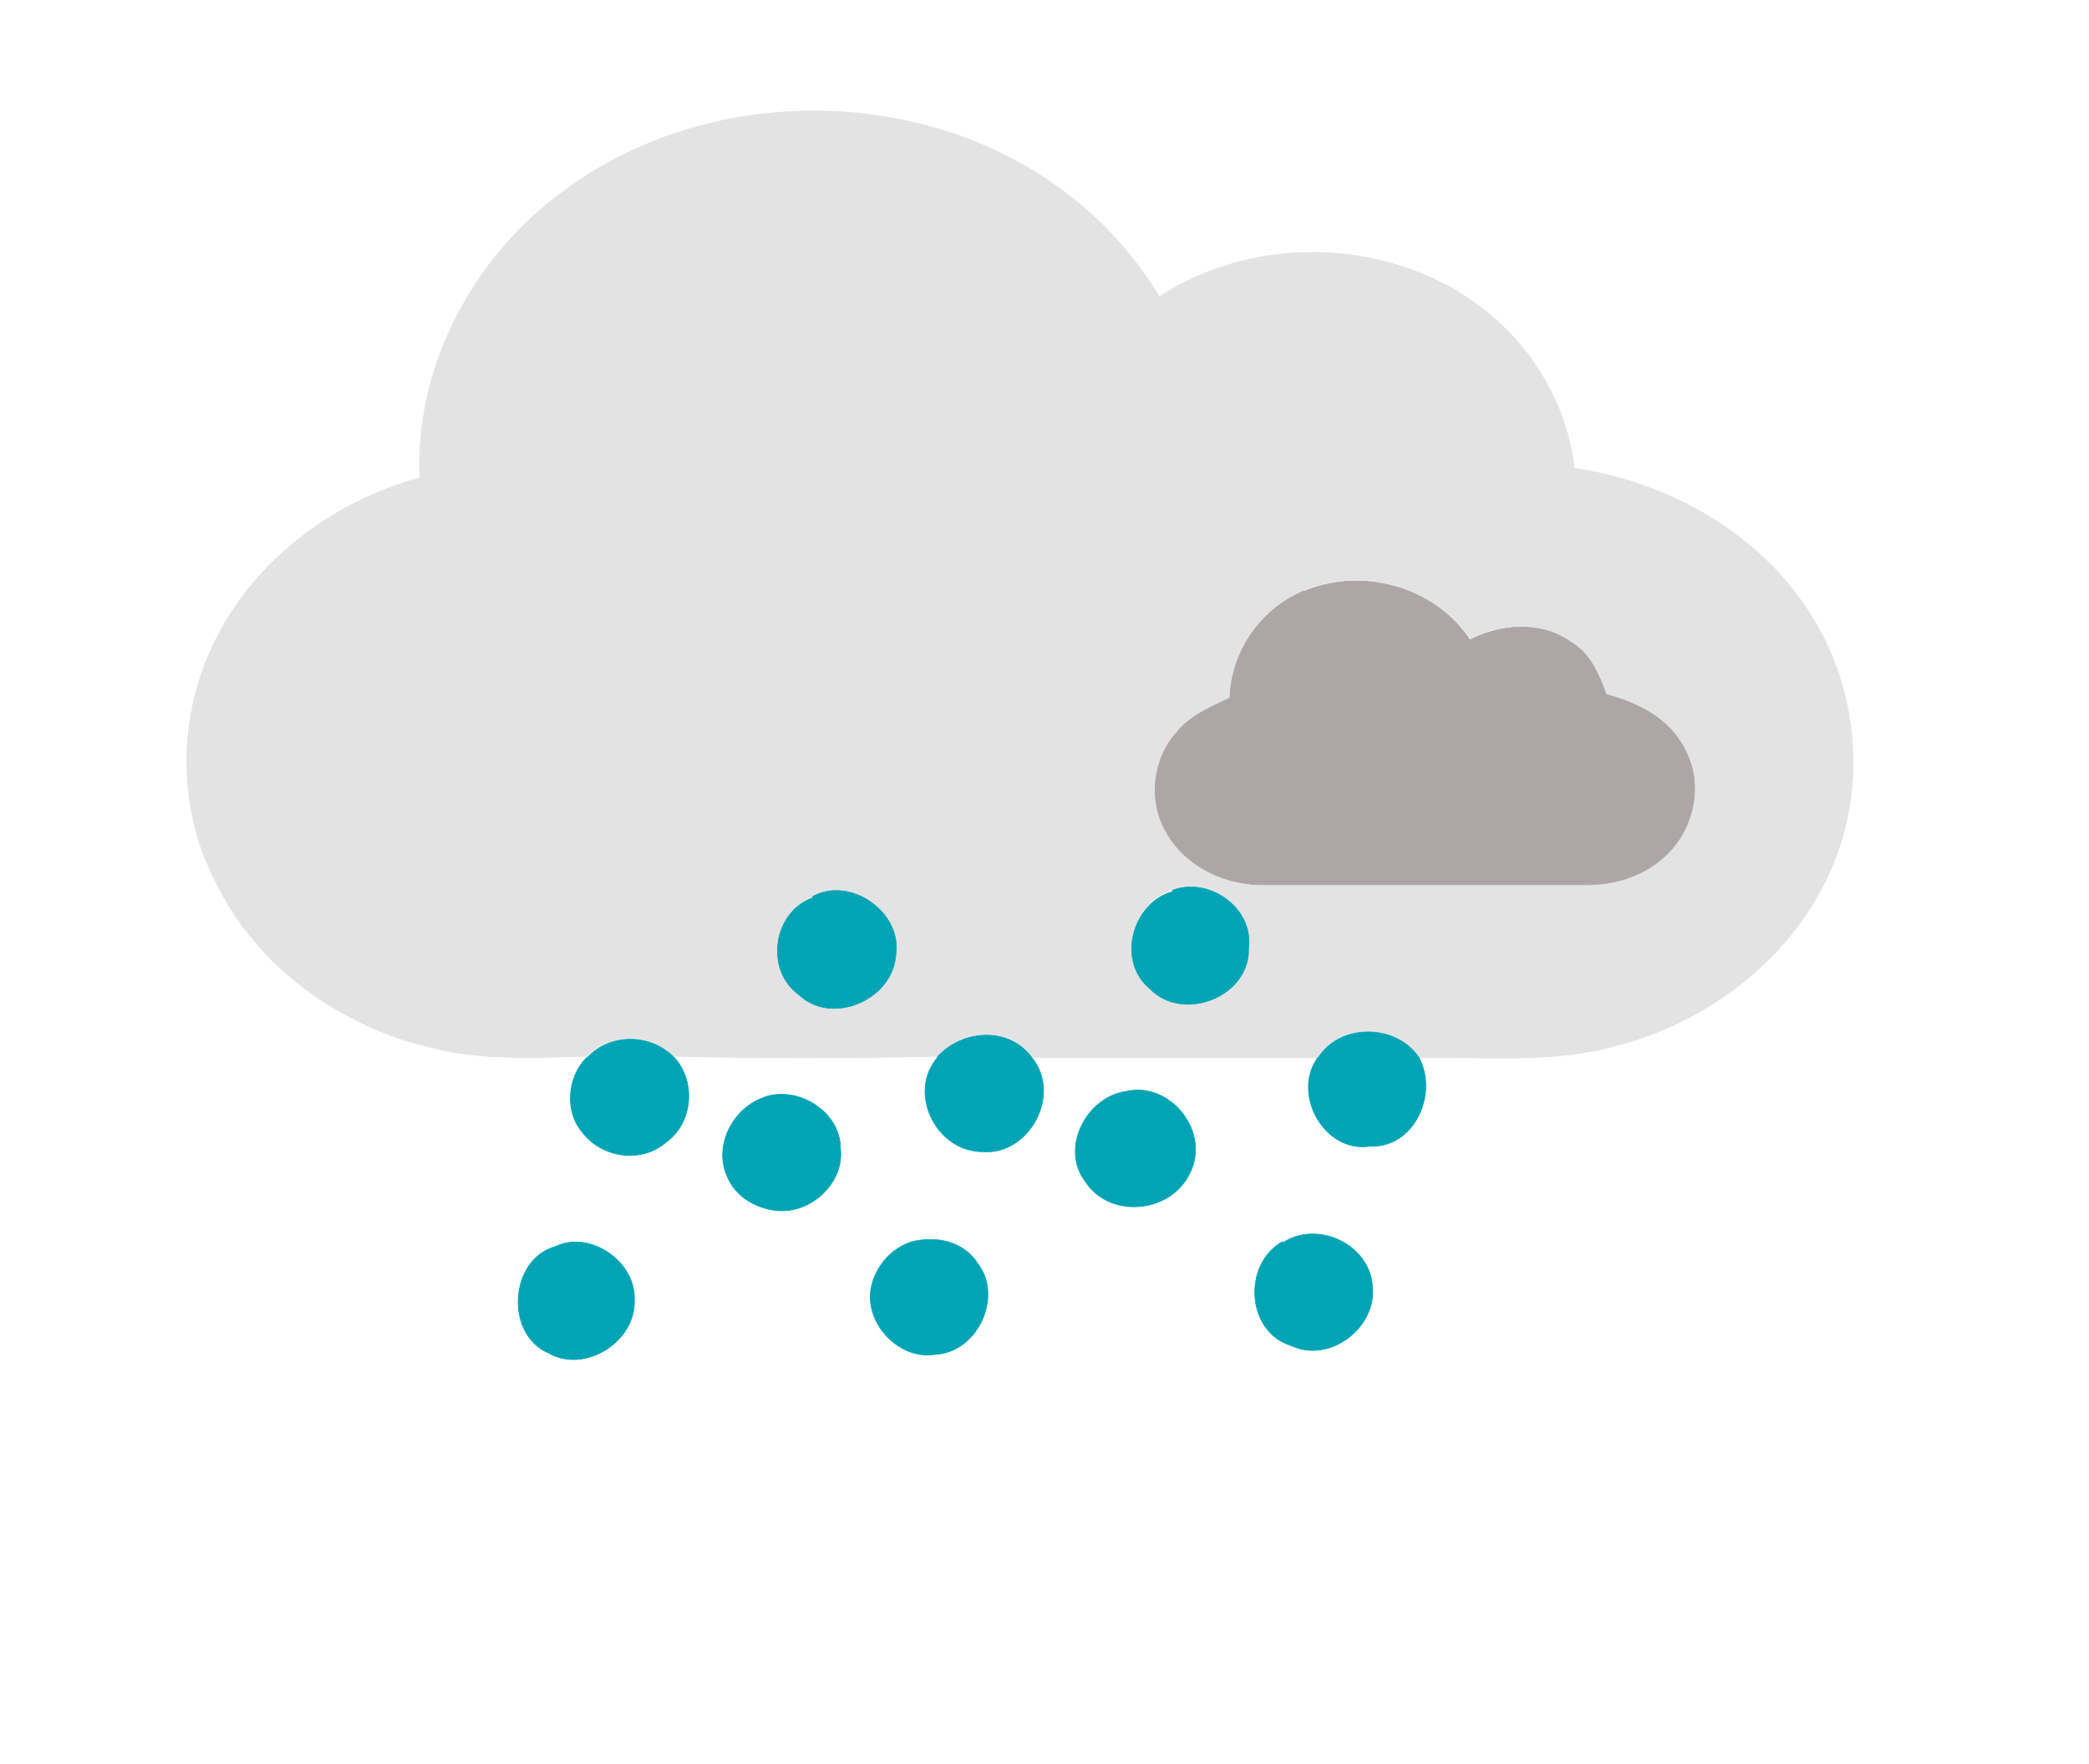
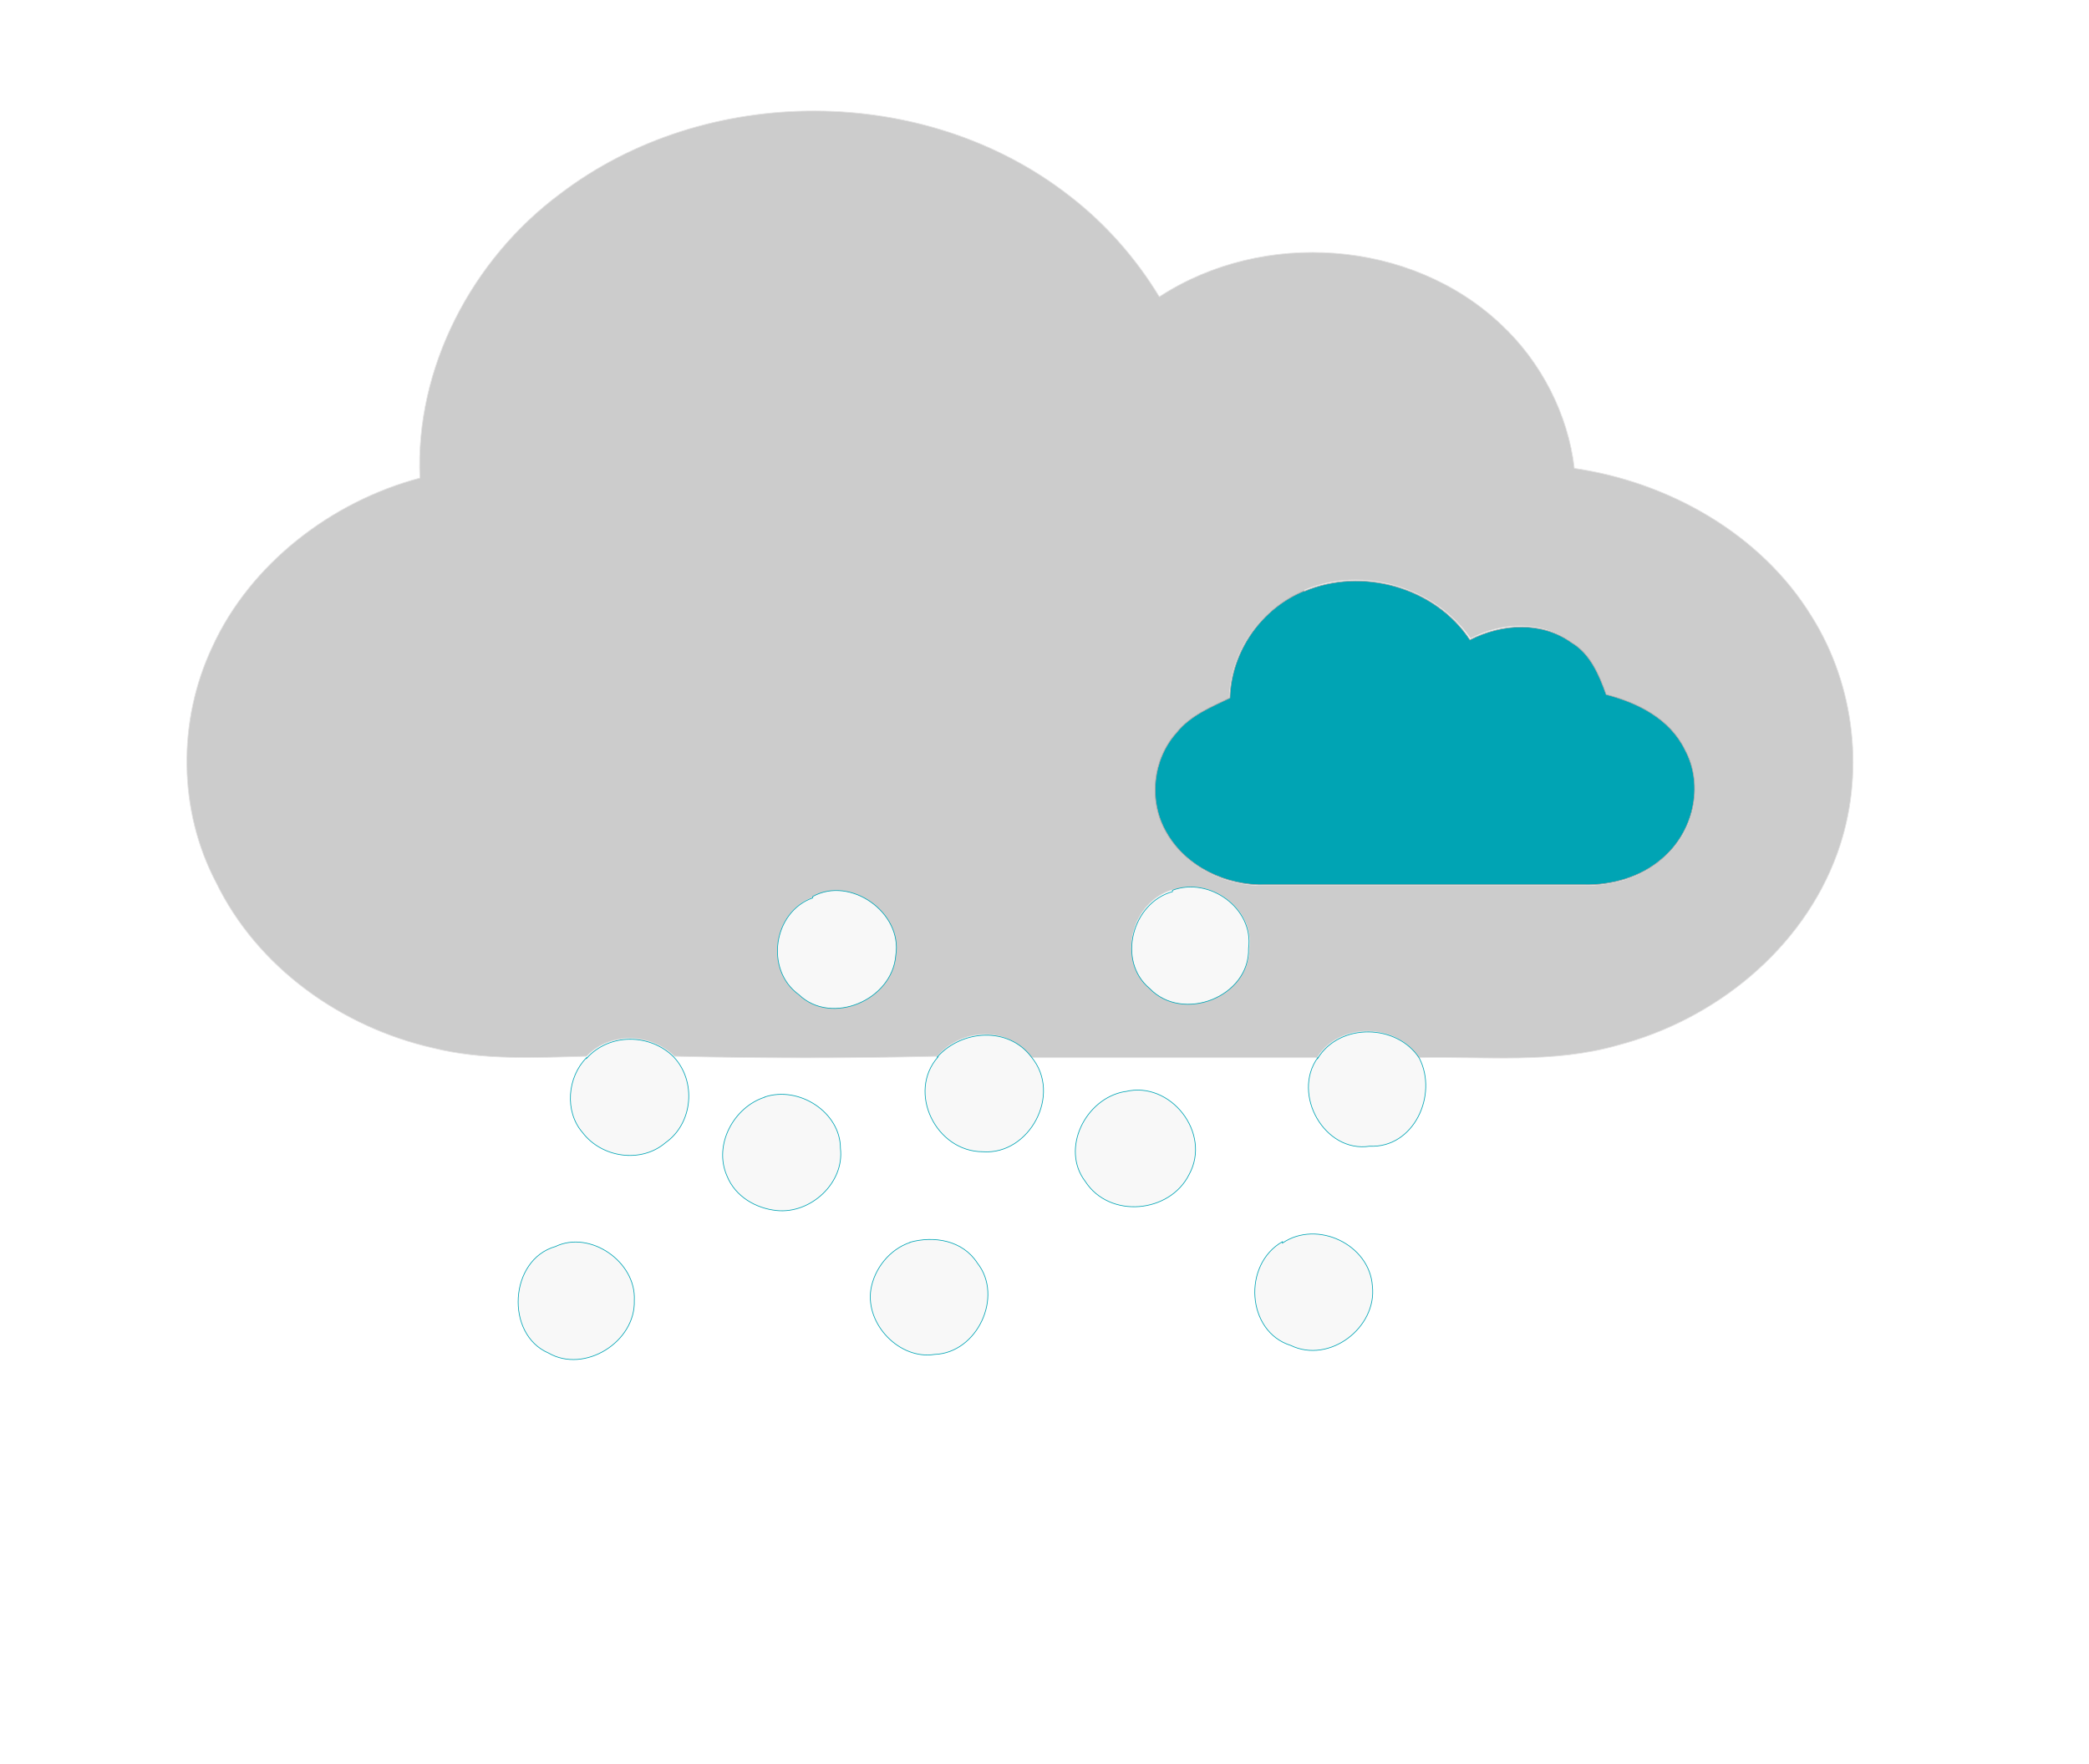
<svg xmlns="http://www.w3.org/2000/svg" id="weather34 icon wu 46 snow" width="302pt" height="340" viewBox="0 0 302 255">
-   <path fill="#e4e3e3" stroke="#e4e3e3" stroke-width=".1" d="M81 28c21-16 52.7-16 73.6.3 5.2 4 9.6 9 13 14.6 15-9.8 36.4-8.3 49.4 4 5.8 5.4 9.7 13 10.6 20.8 13.7 2 27 9.5 34.3 21.4 6.3 10 7.8 23 3.7 34.3-5 13.8-17.6 24-31.7 27.7-9.4 2.7-19.2 1.6-28.8 1.8-3.2-5-11.5-5.2-14.7 0H149c-3.2-4.6-10-4.3-13.5-.2-12.7.3-25.5.3-38 0-3.5-3.4-9.4-3.5-12.7 0-7.4.2-15 .6-22.2-1.2-13.2-3-25.4-11.6-31.4-24-5.4-10.3-5.6-23.2-.5-34 5.5-12 17.2-21 30-24.4C60 53.2 68.2 37.5 81 28m107.5 57.5c-6.3 2.5-10.6 8.7-10.8 15.5-2.8 1.3-5.7 2.5-7.6 5-3.3 4-4 10-1.4 14.4 2.8 5 8.7 7.8 14.3 7.6h46c4 0 8-1 11.2-3.8 4.6-3.6 6.2-10.5 3.4-15.8-2.2-4.4-6.8-6.8-11.4-8-1-2.7-2.3-5.8-5-7.5-4.3-3.2-10-3-14.6-.6-5.2-7.5-15.7-10.5-24-7m-19 43.3c-6 1.7-8.2 10-3.4 14 4.8 5 14.5 1.3 14.4-5.6.7-5.7-5.8-10.3-11-8.3m-52 1c-5.8 2-7 10.4-2.2 14 4.8 4.5 13.6.8 14-5.6 1-6-6.5-11.4-12-8.4z" />
-   <path fill="#aca6a6" stroke="#aca6a6" stroke-width=".1" d="M188.5 85.5c8.4-3.6 19-.6 24 7 4.7-2.4 10.4-2.7 14.7.4 2.7 1.6 4 4.7 5 7.5 4.6 1.2 9.2 3.5 11.4 8 2.8 5.2 1.2 12-3.4 15.8-3 2.6-7.2 3.8-11.2 3.7h-46c-5.7.2-11.6-2.6-14.4-7.6-2.6-4.5-2-10.5 1.5-14.4 2-2.5 5-3.7 7.7-5 .2-6.8 4.6-13 10.8-15.5z" />
-   <path fill="#00a4b4" stroke="#00a4b4" stroke-width=".1" d="M169.5 128.7c5.3-2 11.8 2.6 11 8.4.2 7-9.5 10.8-14.3 5.8-4.8-4-2.5-12.4 3.3-14zM117.5 129.6c5.4-3 13 2.3 12 8.5-.5 6.5-9.3 10.2-14 5.7-5-3.6-3.7-12 2-14zM190.5 153c3.2-5.2 11.5-5 14.7 0 2.7 5.3-.8 13-7.2 12.7-6.5 1-11.3-7.5-7.5-12.8zM84.8 153c3.3-3.7 9.2-3.6 12.6-.2 3.3 3.5 2.8 9.6-1.2 12.4-3.5 3-9.2 2.2-12-1.5-2.6-3-2.2-8 .6-10.8zM135.5 152.8c3.6-4 10.3-4.4 13.6 0 4.5 5.4-.3 14.2-7 13.7-6.8 0-11-8.6-6.5-13.7zM162.7 157.8c6.5-1.6 12.5 6 9.2 12-2.8 5.6-11.5 6.4-15 1-3.6-4.7 0-12 5.7-13zM110.5 158.6c5-1.7 11 2.2 11 7.4.6 5-4.3 9.5-9.2 9-3-.3-6-2-7.2-5-2-4.5 1-10 5.5-11.4zM131.5 179.6c3.5-1 7.7-.3 9.8 3 3.8 4.8 0 13-6.2 13.2-5 .8-10-4.3-9.2-9.4.5-3 2.7-5.8 5.7-6.8zM185.4 179.7c5-3.4 12.6.2 13 6.2.7 6-6.2 11.3-11.8 8.6-6.4-2-7-11.7-1.2-15zM80.3 180.2c5-2.4 11.7 2.2 11.4 7.8.2 6-7.2 10.6-12.4 7.6-6.3-2.7-5.7-13.5 1-15.4z" />
+   <path fill="#ccc" stroke="#e4e3e3" stroke-width=".1" d="M81 28c21-16 52.7-16 73.6.3 5.2 4 9.6 9 13 14.6 15-9.8 36.4-8.3 49.4 4 5.8 5.4 9.7 13 10.6 20.8 13.7 2 27 9.5 34.3 21.4 6.3 10 7.8 23 3.7 34.3-5 13.8-17.6 24-31.7  27.7-9.4 2.7-19.2 1.6-28.8 1.8-3.2-5-11.5-5.2-14.7 0H149c-3.2-4.6-10-4.3-13.5-.2-12.7.3-25.5.3-38 0-3.5-3.4-9.4-3.5-12.7 0-7.4.2-15 .6-22.2-1.2-13.2-3-25.4-11.6-31.4-24-5.4-10.3-5.6-23.2-.5-34  5.5-12 17.2-21 30-24.4C60 53.2 68.2 37.5 81 28m107.5 57.5c-6.3 2.5-10.6 8.7-10.8 15.5-2.8 1.3-5.7 2.5-7.6 5-3.3 4-4 10-1.4 14.4 2.8 5 8.7 7.8 14.3 7.6h46c4 0 8-1 11.2-3.8 4.6-3.6 6.2-10.5  3.4-15.8-2.2-4.4-6.8-6.8-11.4-8-1-2.7-2.3-5.8-5-7.5-4.3-3.2-10-3-14.6-.6-5.2-7.5-15.7-10.5-24-7m-19 43.3c-6 1.7-8.2 10-3.4 14 4.8 5 14.5 1.3 14.4-5.6.7-5.7-5.8-10.3-11-8.3m-52 1c-5.8 2-7 10.4-2.2 14 4.8 4.5 13.6.8 14-5.6 1-6-6.5-11.4-12-8.4z" />
+   <path fill="#00a4b4" stroke="#aca6a6" stroke-width=".1" d="M188.5 85.5c8.4-3.6 19-.6 24 7 4.7-2.4 10.4-2.7 14.7.4 2.7 1.6 4 4.7 5 7.5 4.6 1.2 9.2 3.5 11.4 8 2.8 5.2 1.2 12-3.4 15.8-3 2.6-7.2  3.8-11.2 3.7h-46c-5.7.2-11.6-2.6-14.4-7.6-2.6-4.5-2-10.5 1.5-14.4 2-2.5 5-3.7 7.7-5 .2-6.8 4.6-13 10.8-15.5z" />
+   <path fill="#f8f8f8" stroke="#00a4b4" stroke-width=".1" d="M169.5 128.7c5.3-2 11.8 2.6 11 8.4.2 7-9.5 10.8-14.3 5.8-4.8-4-2.5-12.4 3.3-14zM117.5 129.6c5.4-3 13 2.3 12 8.5-.5 6.5-9.3 10.2-14 5.7-5-3.6-3.7-12 2-14zM190.5 153c3.2-5.2 11.5-5 14.7 0 2.7 5.3-.8 13-7.2 12.7-6.5 1-11.3-7.5-7.5-12.8zM84.8 153c3.3-3.7 9.2-3.6 12.6-.2 3.3 3.5 2.8 9.6-1.2 12.4-3.5 3-9.2 2.2-12-1.5-2.6-3-2.2-8 .6-10.8zM135.5 152.8c3.6-4 10.3-4.4 13.6 0 4.5 5.4-.3 14.2-7 13.7-6.8 0-11-8.6-6.5-13.7zM162.7 157.8c6.5-1.6 12.5 6 9.2 12-2.8 5.6-11.5 6.4-15 1-3.6-4.7 0-12 5.7-13zM110.5 158.6c5-1.7 11 2.2 11 7.4.6 5-4.3 9.5-9.2 9-3-.3-6-2-7.2-5-2-4.5 1-10 5.5-11.4zM131.5 179.6c3.5-1 7.7-.3 9.8 3 3.8 4.8 0 13-6.2 13.2-5 .8-10-4.3-9.2-9.4.5-3 2.7-5.8 5.7-6.8zM185.4 179.7c5-3.4 12.6.2 13 6.2.7 6-6.2 11.3-11.8 8.6-6.4-2-7-11.7-1.2-15zM80.3 180.2c5-2.4 11.7 2.2 11.4 7.8.2 6-7.2 10.6-12.4 7.6-6.3-2.7-5.7-13.5 1-15.4z" />
</svg>
